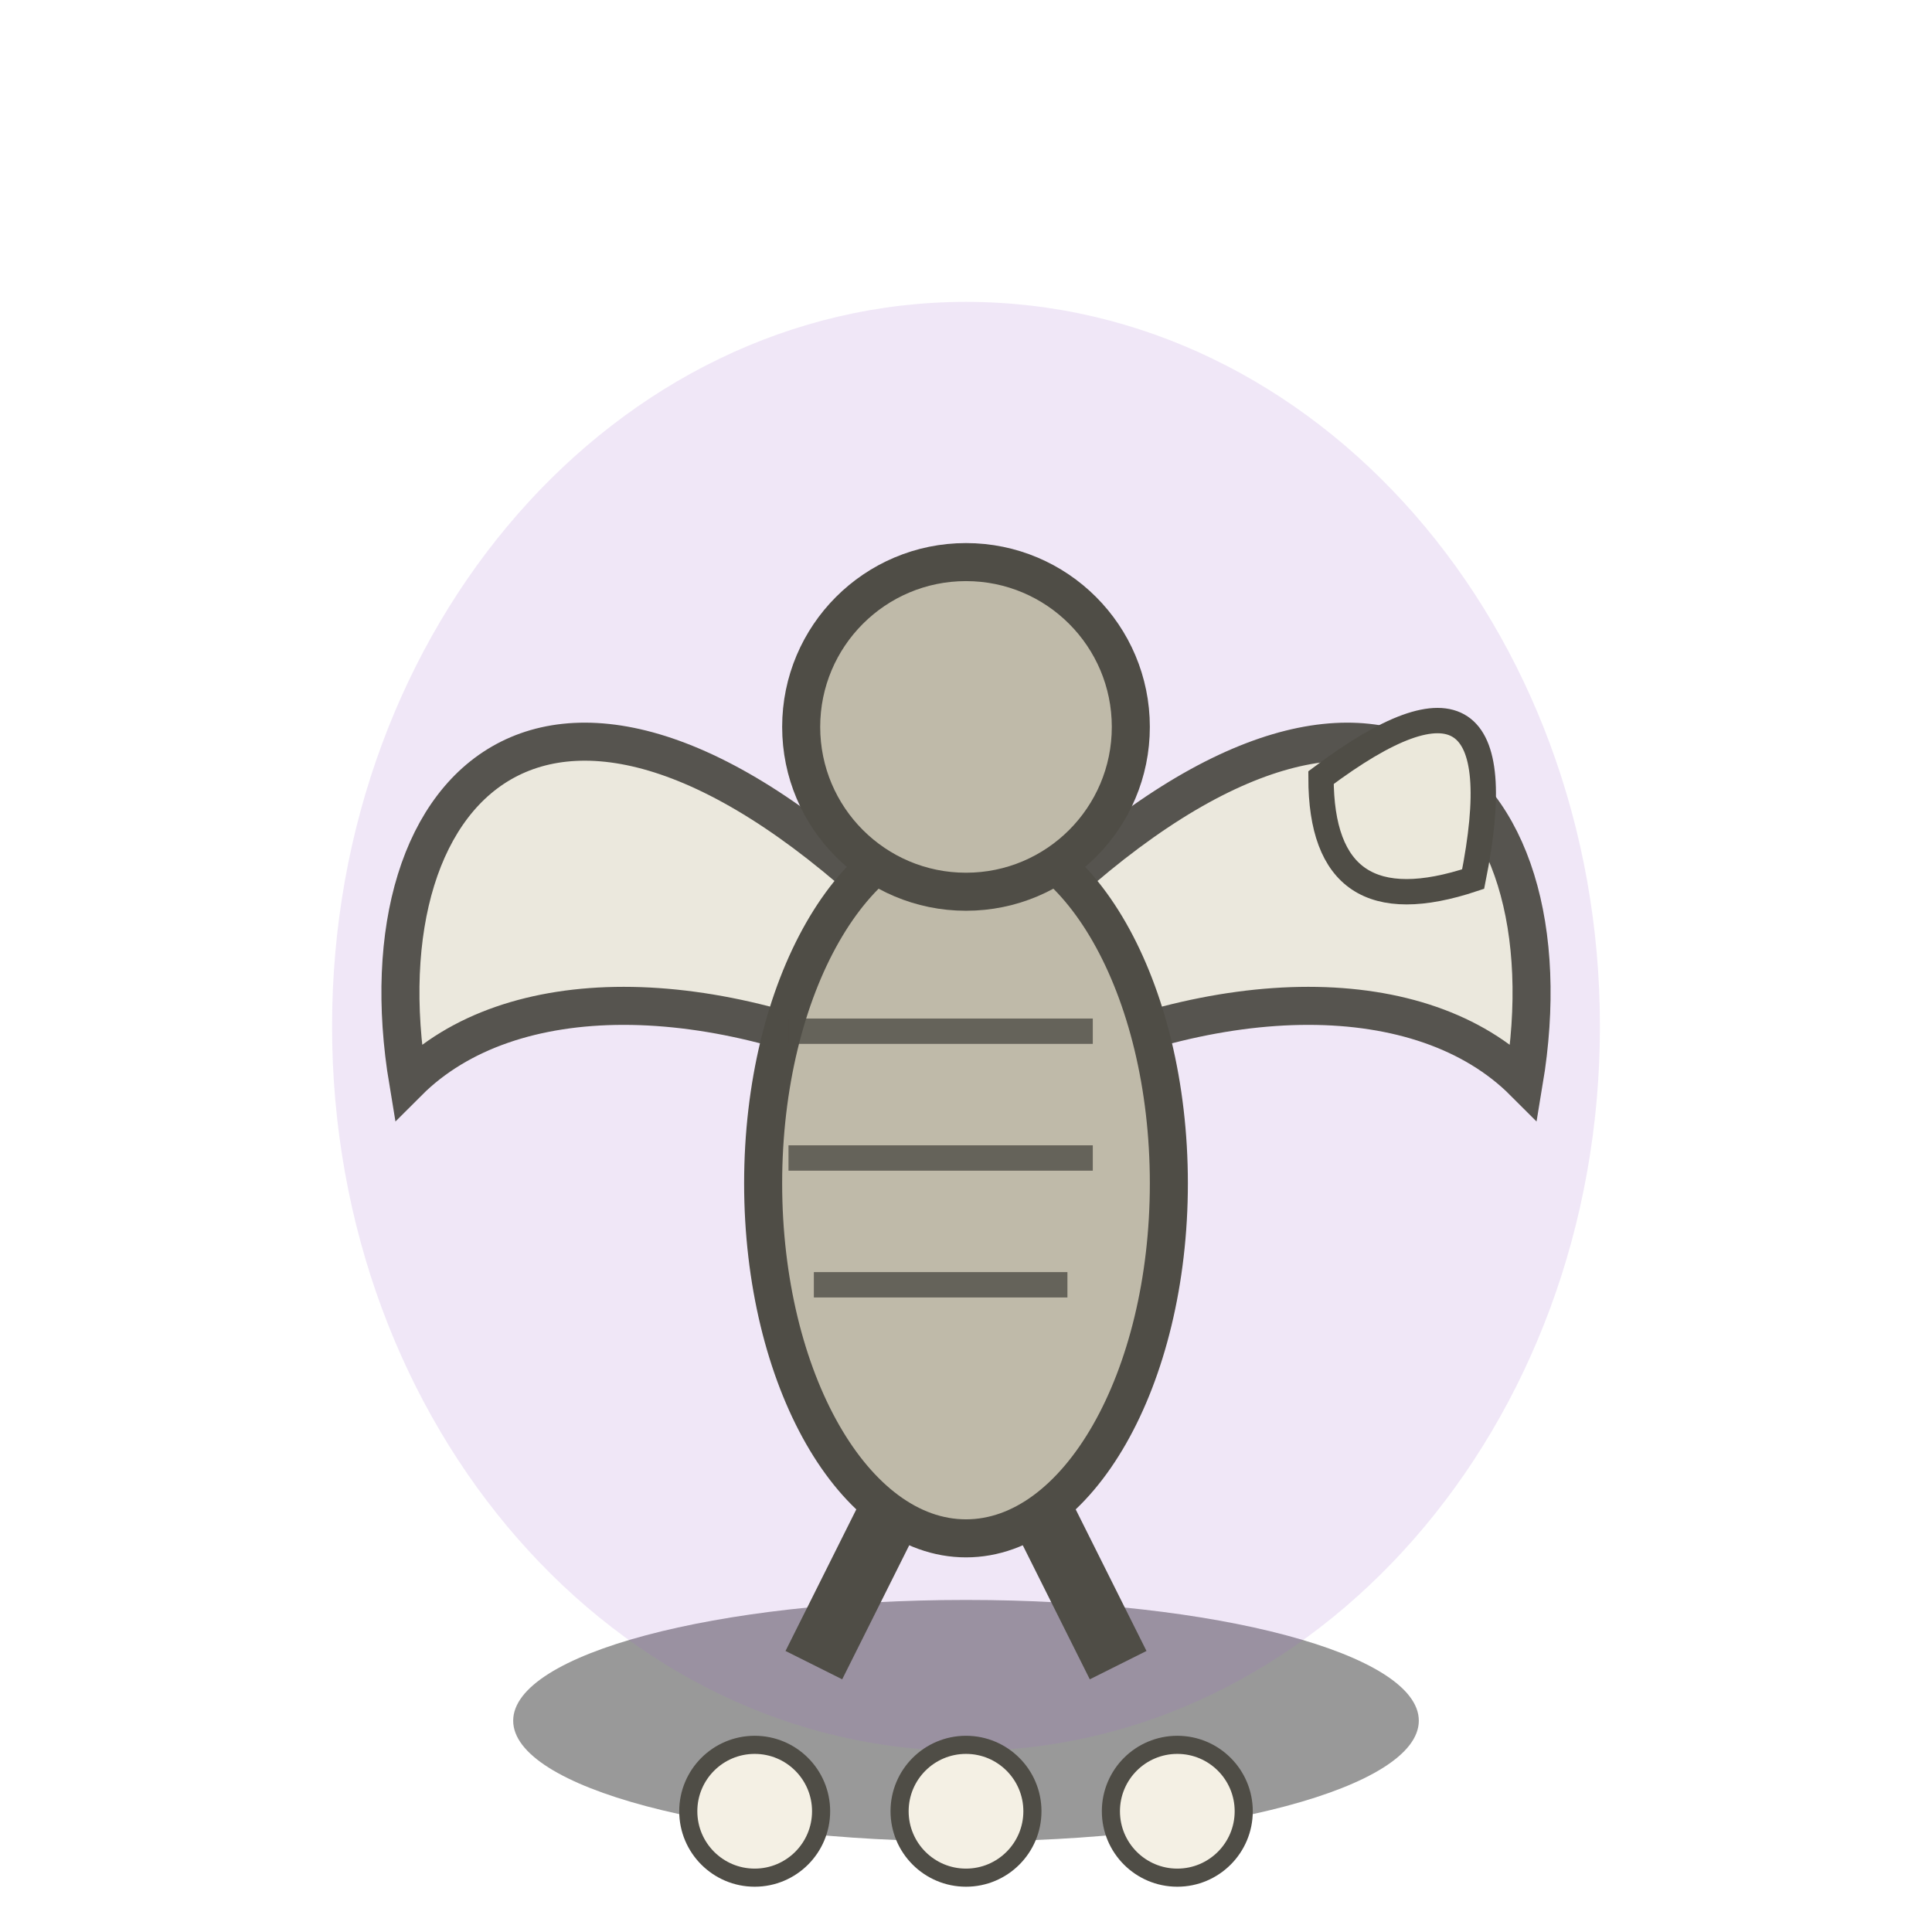
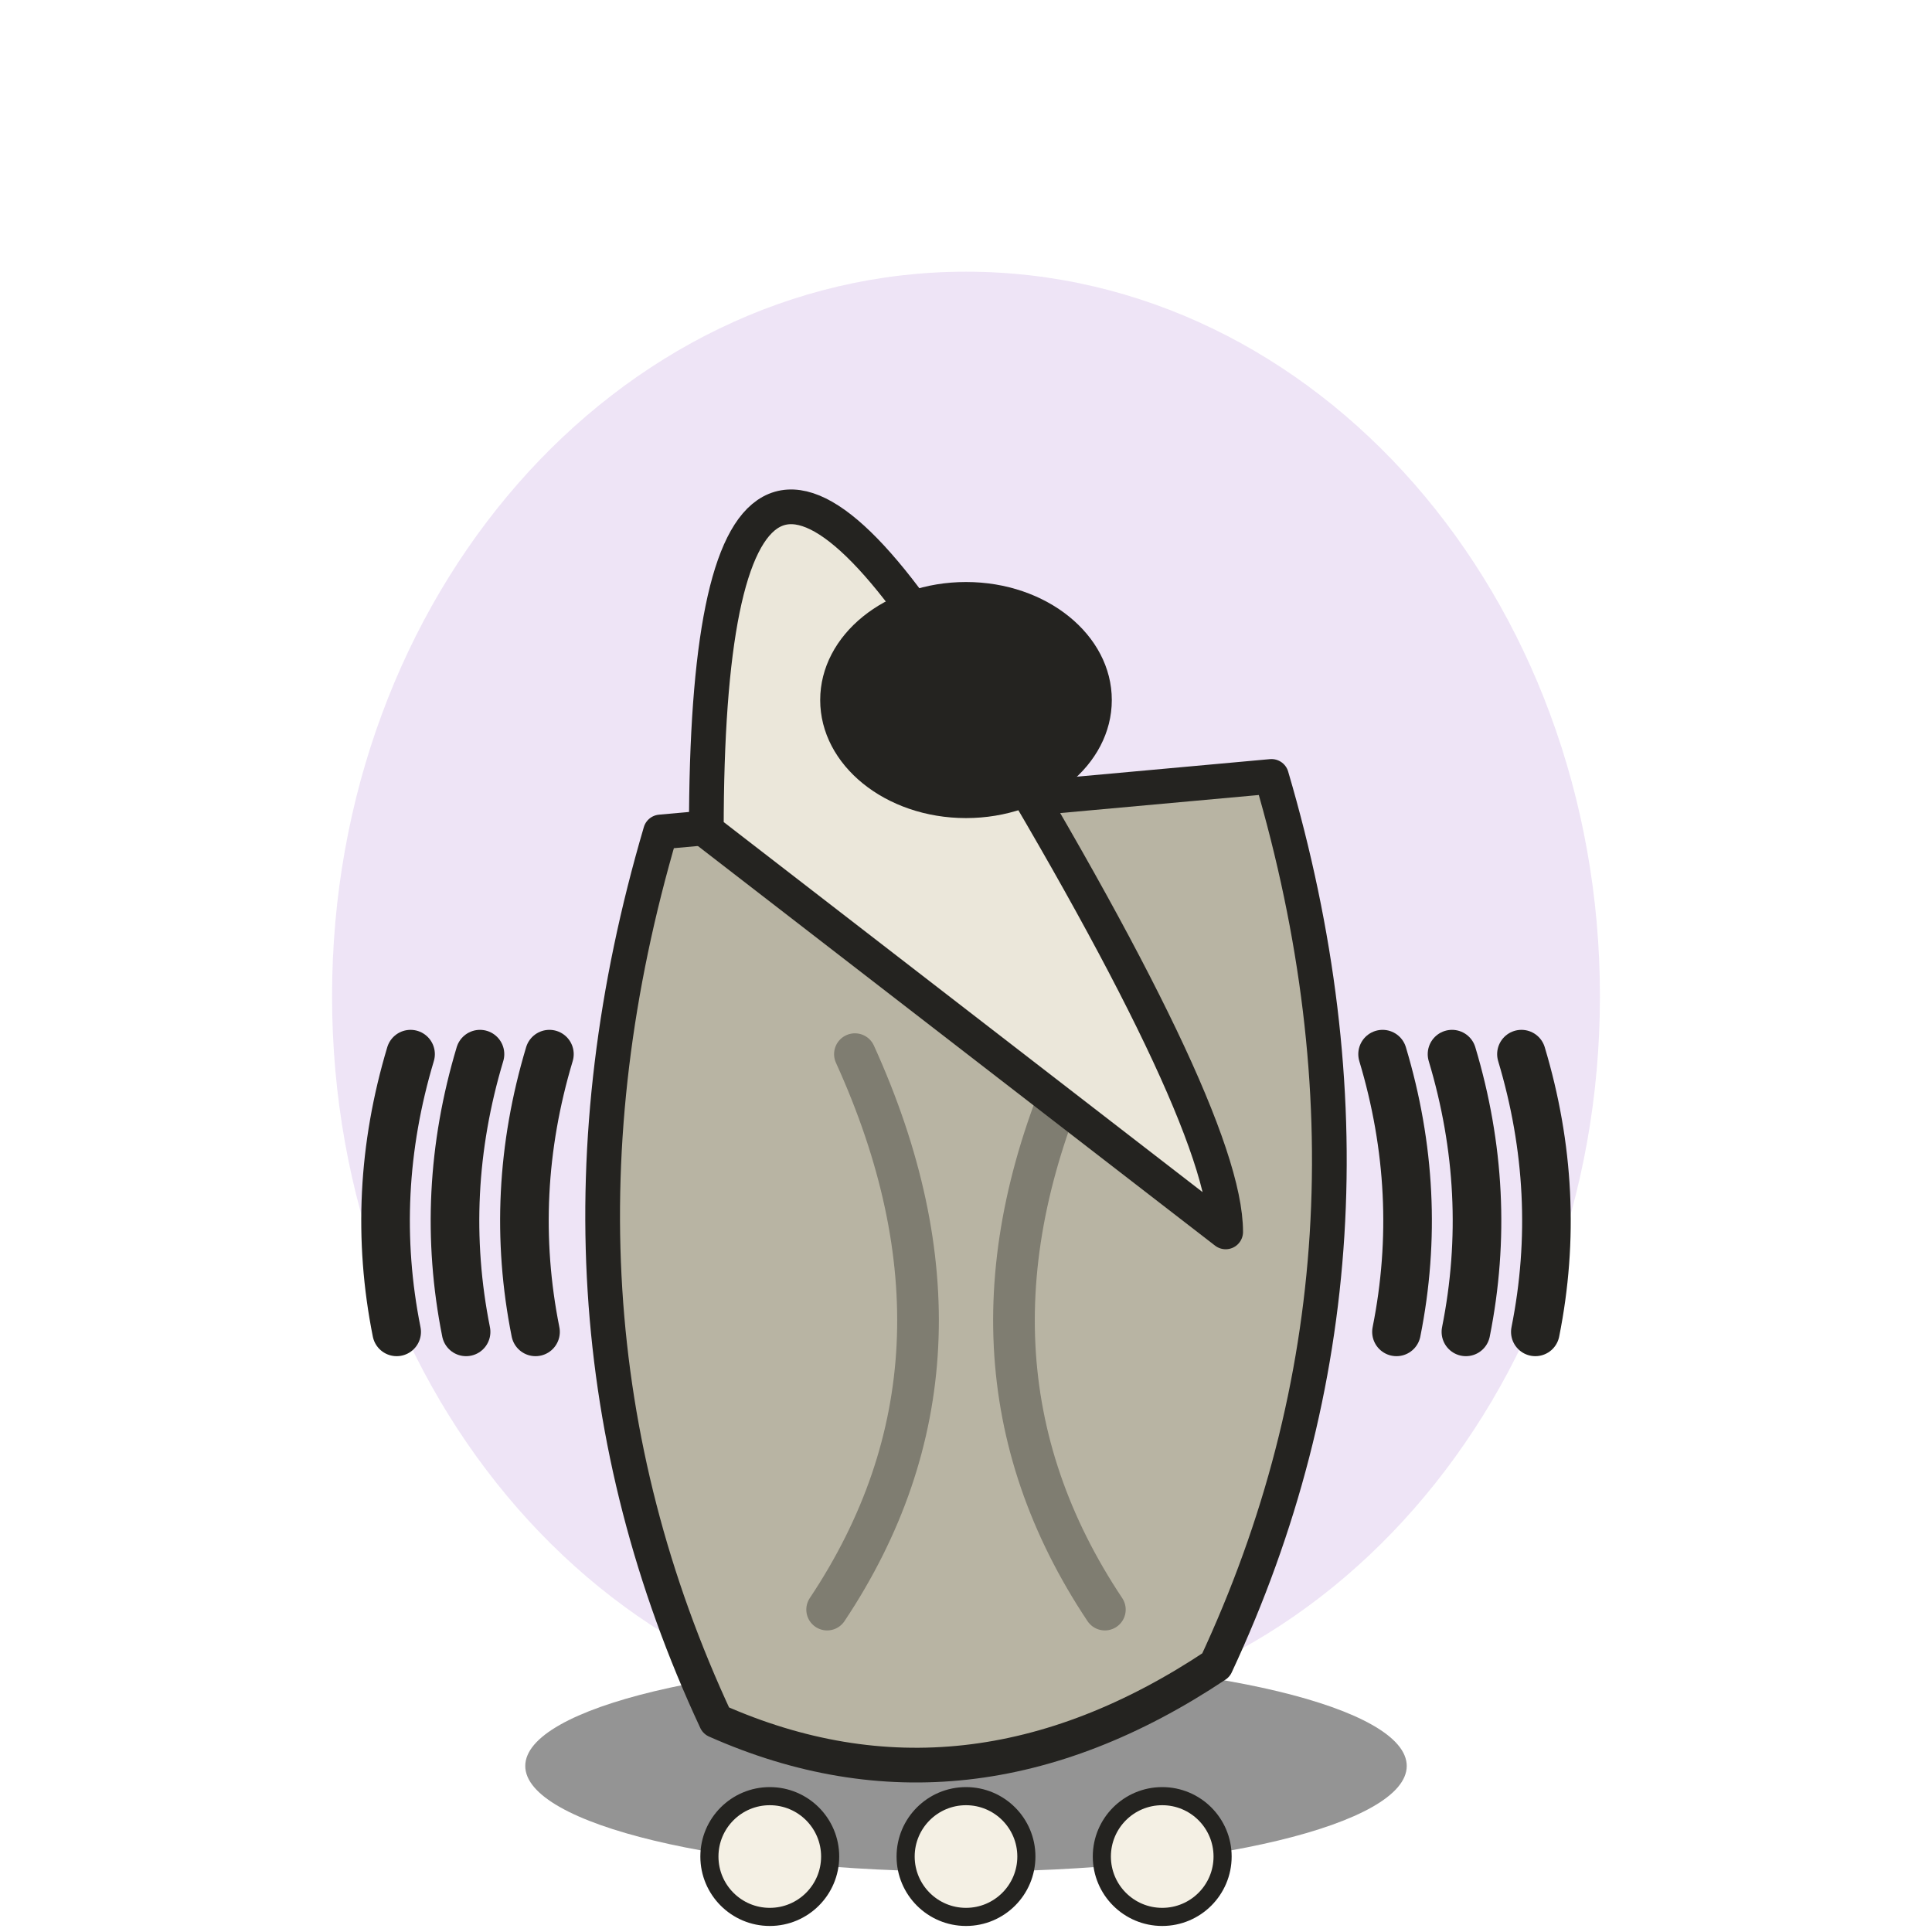
- <svg xmlns="http://www.w3.org/2000/svg" viewBox="0 0 64 64">
-   <ellipse cx="32" cy="57" rx="15" ry="4" fill="#000" opacity="0.40" />
-   <ellipse cx="32" cy="34" rx="21" ry="24" fill="#a167cf" opacity="0.16" />
-   <g transform="translate(32,56) scale(0.84) translate(-32,-56)">
-     <path d="M30,26 C16,12 8,20 10,32 C14,28 22,28 30,32 Z" fill="#ebe8db" stroke="#4f4d46" stroke-width="1.5" opacity="0.95" />
-     <path d="M34,26 C48,12 56,20 54,32 C50,28 42,28 34,32 Z" fill="#ebe8db" stroke="#4f4d46" stroke-width="1.5" opacity="0.95" />
-     <ellipse cx="32" cy="36" rx="8" ry="14" fill="#bfbaa9" stroke="#4f4d46" stroke-width="1.5" />
-     <circle cx="32" cy="18" r="6.5" fill="#bfbaa9" stroke="#4f4d46" stroke-width="1.5" />
-     <line x1="29" y1="49" x2="26" y2="55" stroke="#4f4d46" stroke-width="2.5" />
-     <line x1="35" y1="49" x2="38" y2="55" stroke="#4f4d46" stroke-width="2.5" />
-     <path d="M46,20 Q54,14 52,24 Q46,26 46,20 Z" fill="#ebe8db" stroke="#4f4d46" stroke-width="1" />
-     <g stroke="#4f4d46" stroke-width="1" opacity="0.8">
-       <line x1="25" y1="30" x2="37" y2="30" />
-       <line x1="25" y1="35" x2="37" y2="35" />
-       <line x1="26" y1="40" x2="36" y2="40" />
-     </g>
+ <svg xmlns="http://www.w3.org/2000/svg" viewBox="0 0 128 128" width="128" height="128">
+   <ellipse cx="64.0" cy="117.0" rx="29.2" ry="7" fill="#000" opacity="0.42" />
+   <ellipse cx="64.0" cy="66" rx="42" ry="48" fill="#a167cf" opacity="0.18" />
+   <g transform="translate(64.0,114.0) scale(0.92) translate(-64.0,-114.0)">
+     <path d="M 42.0 50 q -10 34 4 64.0 q 18.0 8 36.0 -4.0 q 14 -30 4 -64.0 Z" fill="#b8b4a3" stroke="#242320" stroke-width="2.5" stroke-linejoin="round" stroke-linecap="round" />
+     <path d="M 56.0 66 q 10 22 -2 40" fill="none" stroke="#67655b" stroke-width="3.0" stroke-linecap="round" stroke-linejoin="round" opacity="0.70" />
+     <path d="M 72.0 66 q -10 22 2 40" fill="none" stroke="#67655b" stroke-width="3.0" stroke-linecap="round" stroke-linejoin="round" opacity="0.70" />
+     <path d="M 45.3 49.9 q 0 -40.8 18.7 -10.2 q 18.7 30.6 18.7 39.1 Z" fill="#ebe7da" stroke="#242320" stroke-width="2.5" stroke-linejoin="round" stroke-linecap="round" />
+     <ellipse cx="64.0" cy="40.5" rx="10.5" ry="8.5" fill="#242320" stroke="#242320" stroke-width="0.0" />
+     <path d="M 34.0 66 q -3.0 10 -1.0 20" fill="none" stroke="#242320" stroke-width="3.5" stroke-linejoin="round" stroke-linecap="round" />
+     <path d="M 29.0 66 q -3.0 10 -1.0 20" fill="none" stroke="#242320" stroke-width="3.5" stroke-linejoin="round" stroke-linecap="round" />
+     <path d="M 24.0 66 q -3.0 10 -1.0 20" fill="none" stroke="#242320" stroke-width="3.5" stroke-linejoin="round" stroke-linecap="round" />
+     <path d="M 94.0 66 q 3.0 10 1.0 20" fill="none" stroke="#242320" stroke-width="3.5" stroke-linejoin="round" stroke-linecap="round" />
+     <path d="M 99.0 66 q 3.0 10 1.0 20" fill="none" stroke="#242320" stroke-width="3.5" stroke-linejoin="round" stroke-linecap="round" />
+     <path d="M 104.0 66 q 3.0 10 1.0 20" fill="none" stroke="#242320" stroke-width="3.5" stroke-linejoin="round" stroke-linecap="round" />
  </g>
-   <g stroke="#4f4d46" stroke-width="0.6">
-     <circle cx="25.0" cy="60" r="2.2" fill="#f4f0e4" />
-     <circle cx="32.0" cy="60" r="2.2" fill="#f4f0e4" />
-     <circle cx="39.0" cy="60" r="2.2" fill="#f4f0e4" />
-   </g>
+   <circle cx="51.0" cy="123.0" r="4.0" fill="#f4f0e4" stroke="#242320" stroke-width="1.2" />
+   <circle cx="64.0" cy="123.0" r="4.0" fill="#f4f0e4" stroke="#242320" stroke-width="1.2" />
+   <circle cx="77.0" cy="123.0" r="4.0" fill="#f4f0e4" stroke="#242320" stroke-width="1.2" />
</svg>
